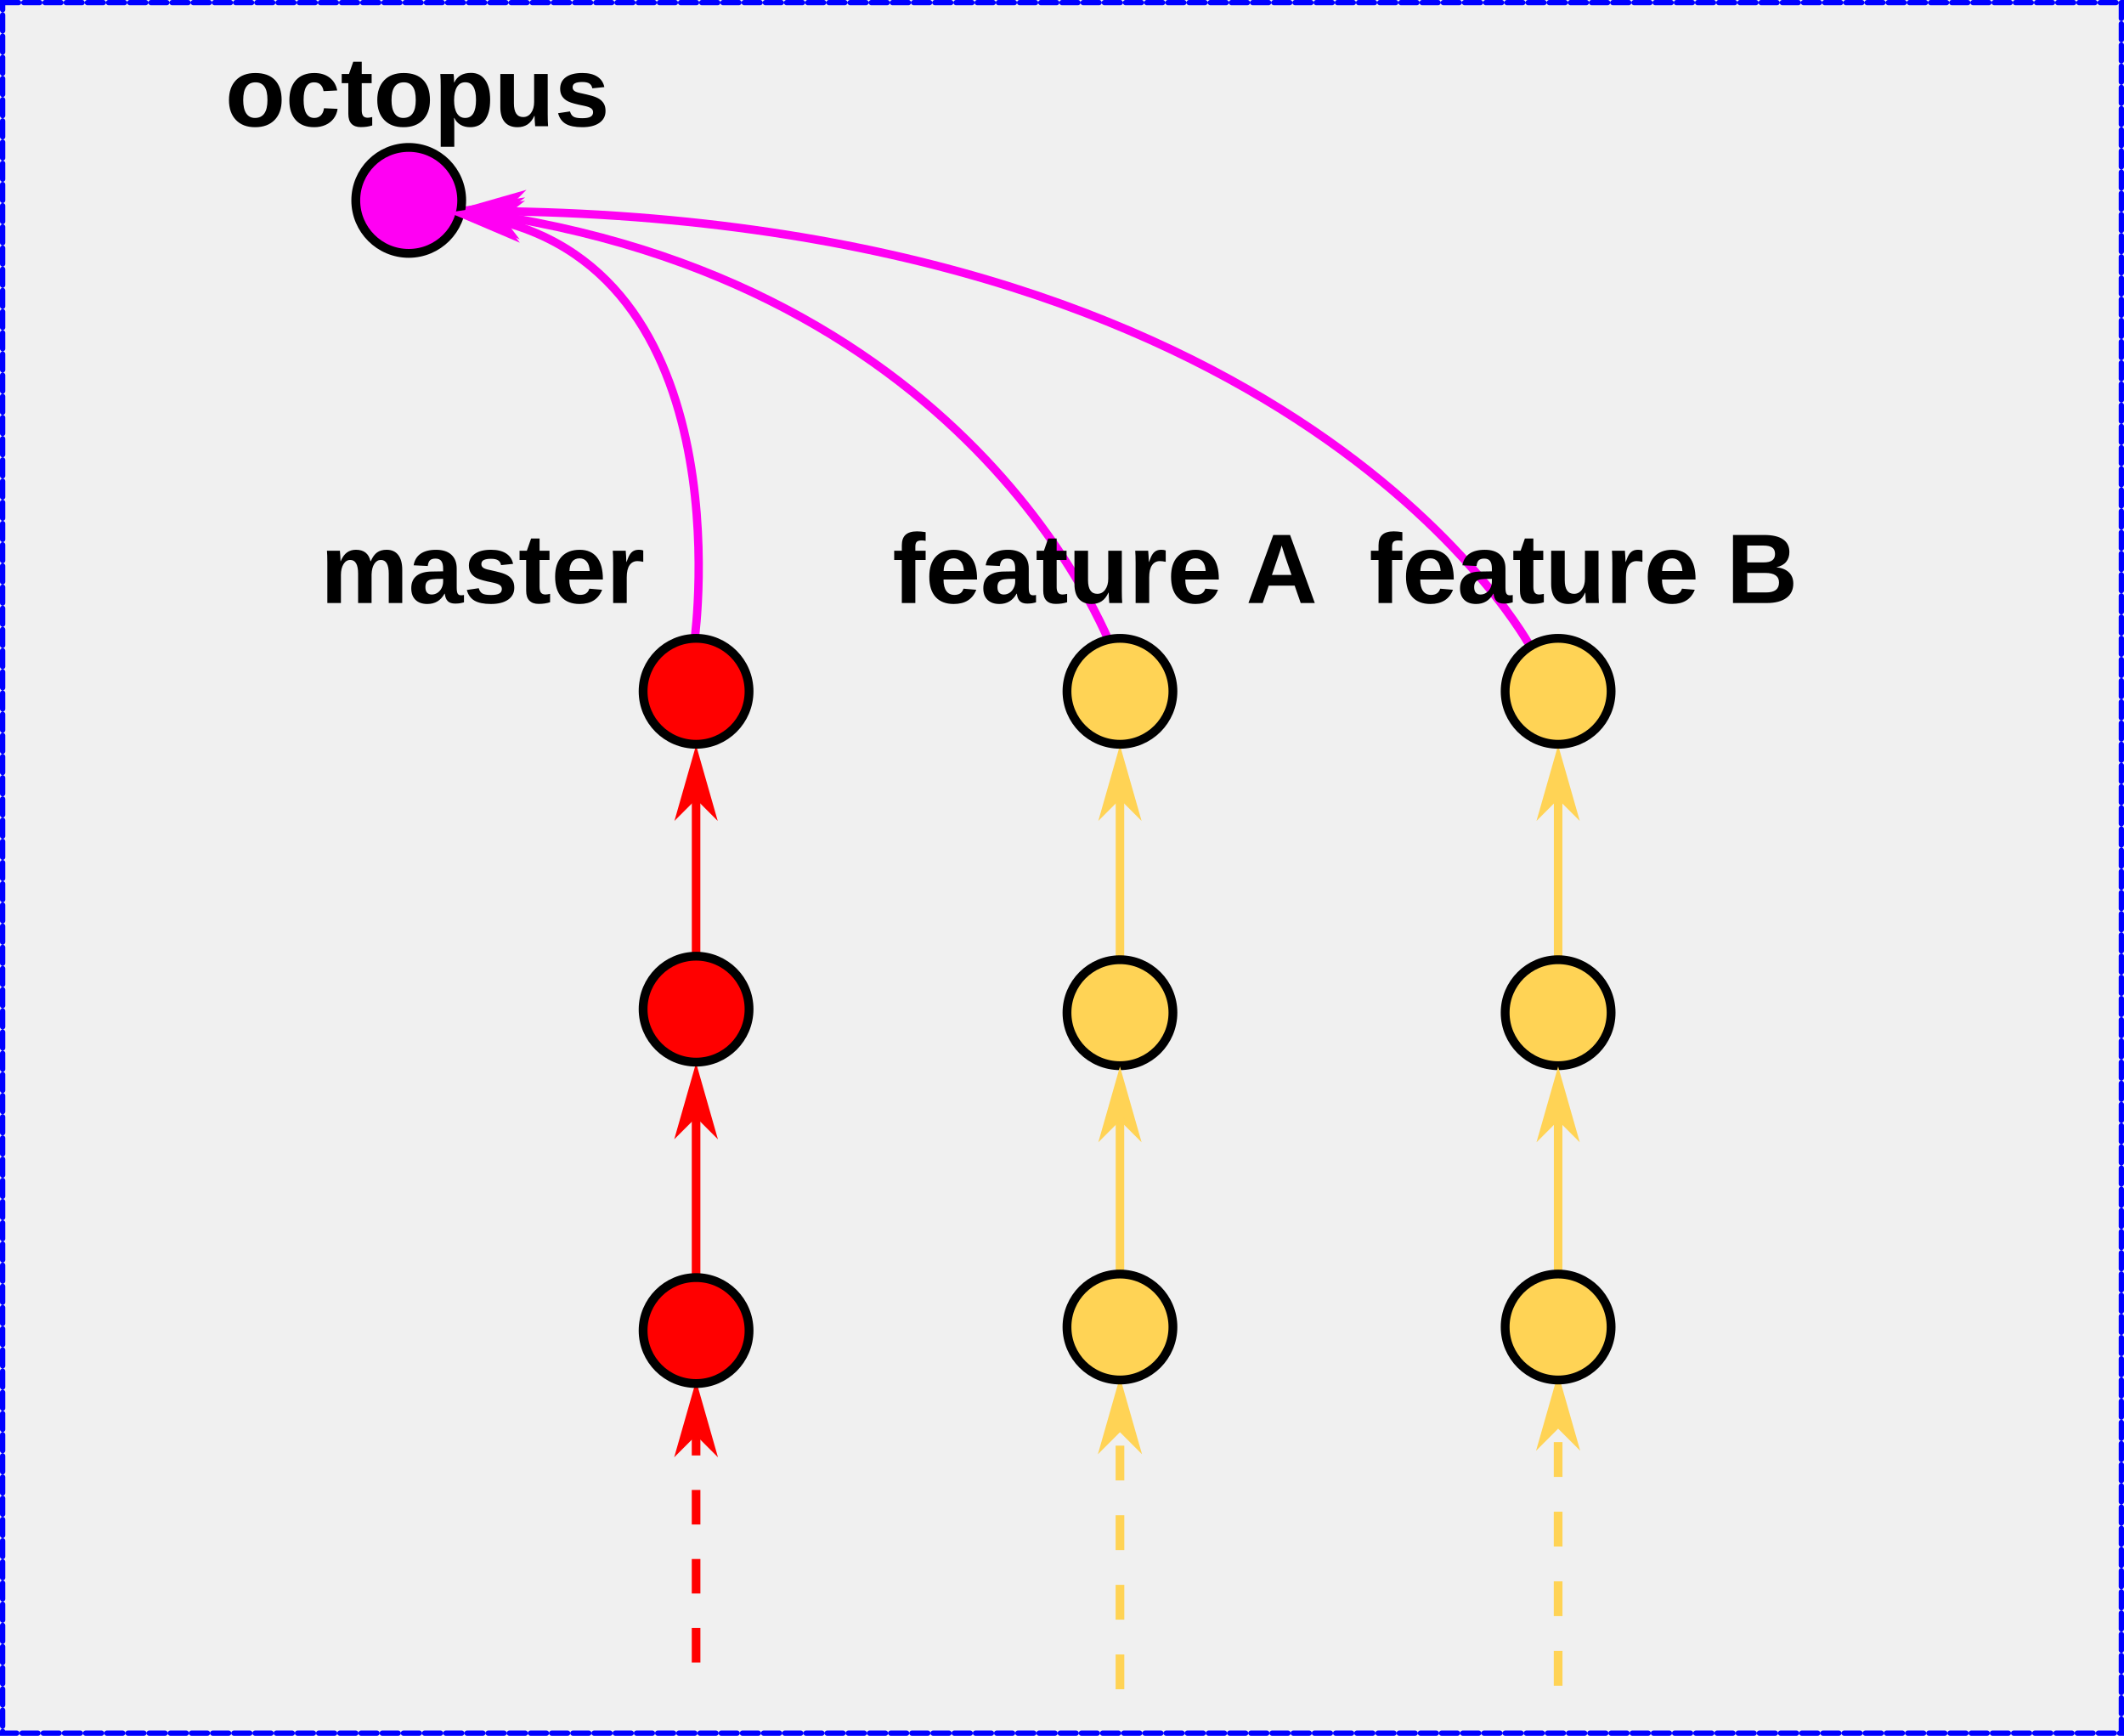
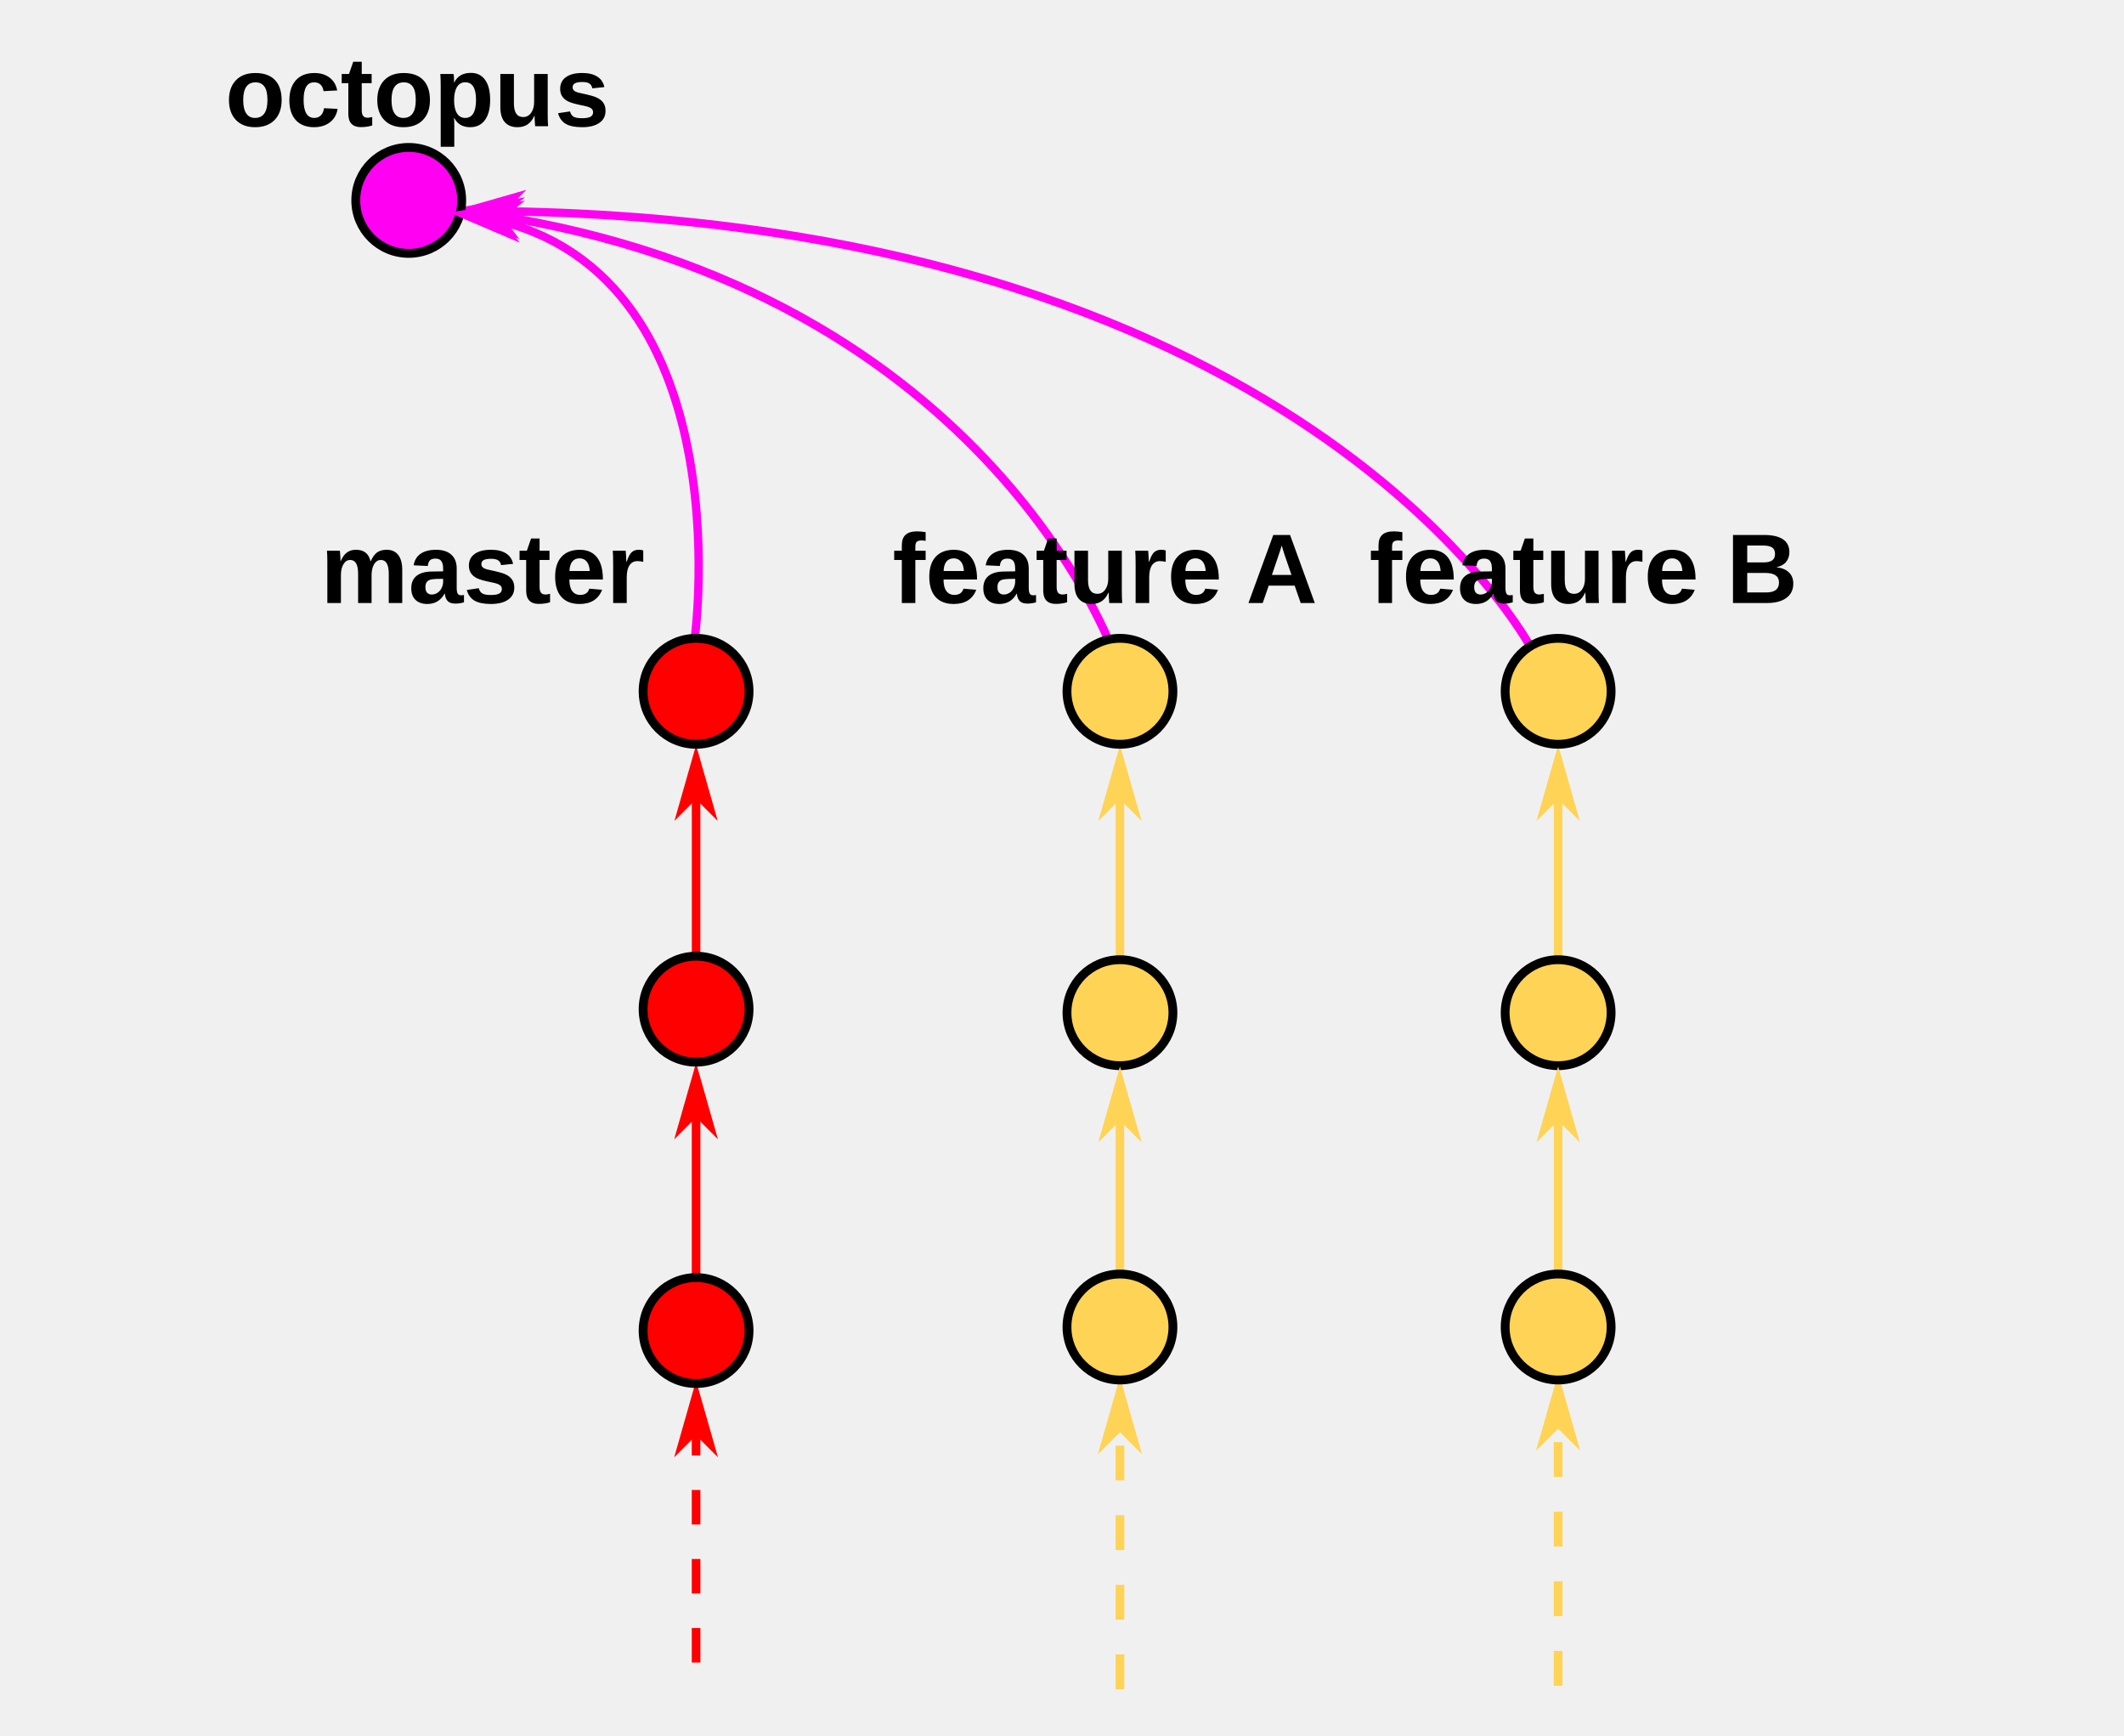
<svg xmlns="http://www.w3.org/2000/svg" xmlns:ns1="http://www.openswatchbook.org/uri/2009/osb" width="1203" height="983" id="svg2" version="1.1">
  <defs id="defs4">
    <marker style="overflow:visible" id="Arrow1Mend" refX="0" refY="0" orient="auto">
      <path transform="matrix(-0.4,0,0,-0.4,-4,0)" style="fill-rule:evenodd;stroke:#000000;stroke-width:1pt" d="M 0,0 5,-5 -12.5,0 5,5 0,0 z" id="path4070" />
    </marker>
    <marker style="overflow:visible" id="TriangleOutL" refX="0" refY="0" orient="auto">
      <path transform="scale(0.8,0.8)" style="fill-rule:evenodd;stroke:#000000;stroke-width:1pt" d="m 5.77,0 -8.65,5 0,-10 8.65,5 z" id="path4203" />
    </marker>
    <marker style="overflow:visible" id="EmptyTriangleInL" refX="0" refY="0" orient="auto">
      <path transform="matrix(-0.8,0,0,-0.8,4.8,0)" style="fill:#ffffff;fill-rule:evenodd;stroke:#000000;stroke-width:1pt" d="m 5.77,0 -8.65,5 0,-10 8.65,5 z" id="path4212" />
    </marker>
    <marker style="overflow:visible" id="EmptyTriangleOutL" refX="0" refY="0" orient="auto">
      <path transform="matrix(0.8,0,0,0.8,-4.8,0)" style="fill:#ffffff;fill-rule:evenodd;stroke:#000000;stroke-width:1pt" d="m 5.77,0 -8.65,5 0,-10 8.65,5 z" id="path4221" />
    </marker>
    <linearGradient id="linearGradient9318">
      <stop id="stop9328" offset="0" style="stop-color:#ff0000;stop-opacity:0.247;" />
      <stop style="stop-color:#ff0000;stop-opacity:0.122;" offset="0.5" id="stop9334" />
      <stop id="stop9322" offset="1" style="stop-color:#ff0000;stop-opacity:0;" />
    </linearGradient>
    <linearGradient id="linearGradient9310">
      <stop id="stop9312" offset="0" style="stop-color:#ff0000;stop-opacity:1;" />
      <stop id="stop9314" offset="1" style="stop-color:#ff0000;stop-opacity:0;" />
    </linearGradient>
    <linearGradient ns1:paint="solid" id="linearGradient7685">
      <stop id="stop7687" offset="0" style="stop-color:#ff993b;stop-opacity:1;" />
    </linearGradient>
    <linearGradient id="linearGradient6243">
      <stop id="stop6245" offset="0" style="stop-color:#ff993b;stop-opacity:1;" />
      <stop id="stop6247" offset="1" style="stop-color:#ff993b;stop-opacity:0;" />
    </linearGradient>
    <linearGradient ns1:paint="solid" id="linearGradient6187">
      <stop id="stop6189" offset="0" style="stop-color:#ff973b;stop-opacity:1;" />
    </linearGradient>
    <linearGradient id="linearGradient6171">
      <stop id="stop6173" offset="0" style="stop-color:#e60000;stop-opacity:1;" />
      <stop id="stop6175" offset="1" style="stop-color:#000000;stop-opacity:0;" />
    </linearGradient>
    <marker style="overflow:visible" id="Arrow2Lend" refX="0" refY="0" orient="auto">
      <path transform="matrix(-1.1,0,0,-1.1,-1.1,0)" d="M 8.719,4.034 -2.207,0.016 8.719,-4.002 c -1.745,2.372 -1.735,5.617 -6e-7,8.035 z" style="fill-rule:evenodd;stroke-width:0.625;stroke-linejoin:round" id="path4082" />
    </marker>
    <marker style="overflow:visible" id="Arrow1Mend-8" refX="0" refY="0" orient="auto">
      <path transform="matrix(-0.4,0,0,-0.4,-4,0)" style="fill-rule:evenodd;stroke:#000000;stroke-width:1pt" d="M 0,0 5,-5 -12.5,0 5,5 0,0 z" id="path4070-5" />
    </marker>
    <marker style="overflow:visible" id="Arrow1Mend-5" refX="0" refY="0" orient="auto">
      <path transform="matrix(-0.4,0,0,-0.4,-4,0)" style="fill-rule:evenodd;stroke:#000000;stroke-width:1pt" d="M 0,0 5,-5 -12.5,0 5,5 0,0 z" id="path4070-2" />
    </marker>
    <marker style="overflow:visible" id="Arrow1Mend-2" refX="0" refY="0" orient="auto">
      <path transform="matrix(-0.4,0,0,-0.4,-4,0)" style="fill-rule:evenodd;stroke:#000000;stroke-width:1pt" d="M 0,0 5,-5 -12.5,0 5,5 0,0 z" id="path4070-8" />
    </marker>
    <marker style="overflow:visible" id="Arrow1Mend-87" refX="0" refY="0" orient="auto">
      <path transform="matrix(-0.4,0,0,-0.4,-4,0)" style="fill-rule:evenodd;stroke:#000000;stroke-width:1pt" d="M 0,0 5,-5 -12.5,0 5,5 0,0 z" id="path4070-4" />
    </marker>
    <marker style="overflow:visible" id="Arrow1Mend-0" refX="0" refY="0" orient="auto">
      <path transform="matrix(-0.4,0,0,-0.4,-4,0)" style="fill-rule:evenodd;stroke:#000000;stroke-width:1pt" d="M 0,0 5,-5 -12.5,0 5,5 0,0 z" id="path4070-59" />
    </marker>
    <marker style="overflow:visible" id="Arrow1Mend-7" refX="0" refY="0" orient="auto">
      <path transform="matrix(-0.4,0,0,-0.4,-4,0)" style="fill-rule:evenodd;stroke:#000000;stroke-width:1pt" d="M 0,0 5,-5 -12.5,0 5,5 0,0 z" id="path4070-40" />
    </marker>
    <marker style="overflow:visible" id="Arrow1Mend-1" refX="0" refY="0" orient="auto">
      <path transform="matrix(-0.4,0,0,-0.4,-4,0)" style="fill-rule:evenodd;stroke:#000000;stroke-width:1pt" d="M 0,0 5,-5 -12.5,0 5,5 0,0 z" id="path4070-7" />
    </marker>
    <marker style="overflow:visible" id="Arrow1Mendo" refX="0" refY="0" orient="auto">
      <path transform="matrix(-0.4,0,0,-0.4,-4,0)" style="stroke:#ff00f3;stroke-width:1pt;fill:#ff00f3;fill-rule:evenodd" d="M 0,0 5,-5 -12.5,0 5,5 0,0 z" id="path6784" />
    </marker>
    <marker style="overflow:visible" id="Arrow1Mendi" refX="0" refY="0" orient="auto">
      <path transform="matrix(-0.4,0,0,-0.4,-4,0)" style="stroke:#ffd355;stroke-width:1pt;fill:#ffd355;fill-rule:evenodd" d="M 0,0 5,-5 -12.5,0 5,5 0,0 z" id="path6787" />
    </marker>
    <marker style="overflow:visible" id="Arrow1Mendt" refX="0" refY="0" orient="auto">
      <path transform="matrix(-0.4,0,0,-0.4,-4,0)" style="stroke:#ffd355;stroke-width:1pt;fill:#ffd355;fill-rule:evenodd" d="M 0,0 5,-5 -12.5,0 5,5 0,0 z" id="path6790" />
    </marker>
    <marker style="overflow:visible" id="Arrow1Mendh" refX="0" refY="0" orient="auto">
      <path transform="matrix(-0.4,0,0,-0.4,-4,0)" style="stroke:#ff0000;stroke-width:1pt;fill:#ff0000;fill-rule:evenodd" d="M 0,0 5,-5 -12.5,0 5,5 0,0 z" id="path6793" />
    </marker>
    <marker style="overflow:visible" id="Arrow1Mendh7" refX="0" refY="0" orient="auto">
      <path transform="matrix(-0.4,0,0,-0.4,-4,0)" style="stroke:#ff00f3;stroke-width:1pt;fill:#ff00f3;fill-rule:evenodd" d="M 0,0 5,-5 -12.5,0 5,5 0,0 z" id="path6796" />
    </marker>
    <marker style="overflow:visible" id="Arrow1MendQ" refX="0" refY="0" orient="auto">
      <path transform="matrix(-0.4,0,0,-0.4,-4,0)" style="stroke:#ff00f3;stroke-width:1pt;fill:#ff00f3;fill-rule:evenodd" d="M 0,0 5,-5 -12.5,0 5,5 0,0 z" id="path6799" />
    </marker>
    <marker style="overflow:visible" id="Arrow1MendoD" refX="0" refY="0" orient="auto">
      <path transform="matrix(-0.4,0,0,-0.4,-4,0)" style="stroke:#ffd355;stroke-width:1pt;fill:#ffd355;fill-rule:evenodd" d="M 0,0 5,-5 -12.5,0 5,5 0,0 z" id="path6802" />
    </marker>
    <marker style="overflow:visible" id="Arrow1Mendx" refX="0" refY="0" orient="auto">
      <path transform="matrix(-0.4,0,0,-0.4,-4,0)" style="stroke:#ff0000;stroke-width:1pt;fill:#ff0000;fill-rule:evenodd" d="M 0,0 5,-5 -12.5,0 5,5 0,0 z" id="path6805" />
    </marker>
    <marker style="overflow:visible" id="Arrow1Mend5" refX="0" refY="0" orient="auto">
      <path transform="matrix(-0.4,0,0,-0.4,-4,0)" style="stroke:#ffd355;stroke-width:1pt;fill:#ffd355;fill-rule:evenodd" d="M 0,0 5,-5 -12.5,0 5,5 0,0 z" id="path6808" />
    </marker>
    <marker style="overflow:visible" id="Arrow1Mendv" refX="0" refY="0" orient="auto">
      <path transform="matrix(-0.4,0,0,-0.4,-4,0)" style="stroke:#ffd355;stroke-width:1pt;fill:#ffd355;fill-rule:evenodd" d="M 0,0 5,-5 -12.5,0 5,5 0,0 z" id="path6811" />
    </marker>
    <marker style="overflow:visible" id="Arrow1Mend9" refX="0" refY="0" orient="auto">
      <path transform="matrix(-0.4,0,0,-0.4,-4,0)" style="stroke:#ffd355;stroke-width:1pt;fill:#ffd355;fill-rule:evenodd" d="M 0,0 5,-5 -12.5,0 5,5 0,0 z" id="path6814" />
    </marker>
    <marker style="overflow:visible" id="Arrow1Mend2" refX="0" refY="0" orient="auto">
      <path transform="matrix(-0.4,0,0,-0.4,-4,0)" style="stroke:#ff0000;stroke-width:1pt;fill:#ff0000;fill-rule:evenodd" d="M 0,0 5,-5 -12.5,0 5,5 0,0 z" id="path6817" />
    </marker>
  </defs>
  <g transform="translate(201.5,49.125)" id="layer1">
-     <rect y="-47.638" x="-200" height="980" width="1200" id="rect11933" style="fill:#f0f0f0;fill-opacity:1;fill-rule:nonzero;stroke:#0000ff;stroke-width:3;stroke-linecap:round;stroke-miterlimit:4;stroke-opacity:1;stroke-dasharray:9, 3;stroke-dashoffset:0" />
    <path style="stroke-linejoin:miter;marker-end:url(#Arrow1Mend2);stroke-opacity:1;stroke:#ff0000;stroke-linecap:butt;stroke-miterlimit:4;stroke-dasharray:none;stroke-width:4.83;fill:none" d="m 192.75,494.362 0,-112" id="path5967" />
    <path id="path5969" d="m 192.75,676.362 0,-114" style="stroke-linejoin:miter;marker-end:url(#Arrow1Mendh);stroke-opacity:1;stroke:#ff0000;stroke-linecap:butt;stroke-miterlimit:4;stroke-dasharray:none;stroke-width:4.873;fill:none" />
    <path id="path5971" d="m 430,322.362 c 0,0 -74,-214 -368,-252" style="stroke-linejoin:miter;marker-end:url(#Arrow1Mendo);stroke-opacity:1;stroke:#ff00f3;stroke-linecap:butt;stroke-miterlimit:4;stroke-dasharray:none;stroke-width:4.725;fill:none" />
    <path id="path6157" d="m 432.825,494.362 0,-112" style="stroke-linejoin:miter;marker-end:url(#Arrow1MendoD);stroke-opacity:1;fill-opacity:1;stroke:#ffd355;stroke-linecap:butt;stroke-miterlimit:4;stroke-dasharray:none;stroke-width:4.83;fill:#f0f0f0" />
    <path style="stroke-linejoin:miter;marker-end:url(#Arrow1Mend5);stroke-opacity:1;fill-opacity:1;stroke-dashoffset:30.547;stroke:#ffd355;stroke-linecap:butt;stroke-miterlimit:4;stroke-dasharray:19.708, 19.708;stroke-width:4.927;fill:#ffd355" d="m 432.825,916.362 0,-176" id="path6159" />
    <path id="path6161" d="m 192.75,892.362 0,-150" style="stroke-linejoin:miter;marker-end:url(#Arrow1Mendx);stroke-opacity:1;fill-opacity:1;stroke-dashoffset:0;stroke:#ff0000;stroke-linecap:butt;stroke-miterlimit:4;stroke-dasharray:19.545, 19.545;stroke-width:4.886;fill:#ff0000" />
    <text id="text6163" y="22.362" x="-74" style="font-size:56px;font-style:normal;font-variant:normal;font-weight:bold;font-stretch:normal;text-align:start;line-height:125%;letter-spacing:0px;word-spacing:0px;writing-mode:lr-tb;text-anchor:start;fill:#000000;fill-opacity:1;stroke:none;font-family:Arial;-inkscape-font-specification:Arial Bold" xml:space="preserve">
      <tspan y="22.362" x="-74" id="tspan17353">octopus</tspan>
    </text>
    <path transform="matrix(0.75,0,0,0.75,57.75,408.0906)" d="m 220,152.362 c 0,22.091 -17.909,40 -40,40 -22.091,0 -40,-17.909 -40,-40 0,-22.091 17.909,-40 40,-40 22.091,0 40,17.909 40,40 z" id="path6207" style="fill:#ff0000;fill-opacity:1;stroke:#000000;stroke-width:6.667;stroke-miterlimit:4;stroke-opacity:1;stroke-dasharray:none" />
    <path style="fill:#ff0000;fill-opacity:1;stroke:#000000;stroke-width:6.667;stroke-miterlimit:4;stroke-opacity:1;stroke-dasharray:none" id="path6215" d="m 220,152.362 c 0,22.091 -17.909,40 -40,40 -22.091,0 -40,-17.909 -40,-40 0,-22.091 17.909,-40 40,-40 22.091,0 40,17.909 40,40 z" transform="matrix(0.75,0,0,0.75,57.75,590.0906)" />
    <path style="fill:#ffd355;fill-opacity:1;stroke:#000000;stroke-width:6.667;stroke-miterlimit:4;stroke-opacity:1;stroke-dasharray:none" id="path6233" d="m 220,152.362 c 0,22.091 -17.909,40 -40,40 -22.091,0 -40,-17.909 -40,-40 0,-22.091 17.909,-40 40,-40 22.091,0 40,17.909 40,40 z" transform="matrix(0.75,0,0,0.75,297.8252,410.0906)" />
    <path id="path6157-6" d="m 432.825,676.362 0,-112" style="stroke-linejoin:miter;marker-end:url(#Arrow1Mendv);stroke-opacity:1;fill-opacity:1;stroke:#ffd355;stroke-linecap:butt;stroke-miterlimit:4;stroke-dasharray:none;stroke-width:4.83;fill:#f0f0f0" />
    <text id="text6163-5" y="292.362" x="-20" style="font-size:56px;font-style:normal;font-variant:normal;font-weight:bold;font-stretch:normal;text-align:start;line-height:125%;letter-spacing:0px;word-spacing:0px;writing-mode:lr-tb;text-anchor:start;fill:#000000;fill-opacity:1;stroke:none;font-family:Arial;-inkscape-font-specification:Arial Bold" xml:space="preserve">
      <tspan y="292.362" x="-20" id="tspan17376">master</tspan>
    </text>
    <path id="path6157-3" d="m 681,494.362 0,-112" style="stroke-linejoin:miter;marker-end:url(#Arrow1Mend9);stroke-opacity:1;fill-opacity:1;stroke:#ffd355;stroke-linecap:butt;stroke-miterlimit:4;stroke-dasharray:none;stroke-width:4.83;fill:#f0f0f0" />
    <path style="fill:#ffd355;fill-opacity:1;stroke:#000000;stroke-width:6.667;stroke-miterlimit:4;stroke-opacity:1;stroke-dasharray:none" id="path6233-12" d="m 220,152.362 c 0,22.091 -17.909,40 -40,40 -22.091,0 -40,-17.909 -40,-40 0,-22.091 17.909,-40 40,-40 22.091,0 40,17.909 40,40 z" transform="matrix(0.75,0,0,0.75,546,410.0905)" />
    <path id="path5971-8" d="m 666,318.362 c 0,0 -130,-248 -602,-248" style="stroke-linejoin:miter;marker-end:url(#Arrow1Mendh7);stroke-opacity:1;stroke:#ff00f3;stroke-linecap:butt;stroke-miterlimit:4;stroke-dasharray:none;stroke-width:4.725;fill:none" />
    <path style="fill:#ffd355;fill-opacity:1;stroke:#000000;stroke-width:6.667;stroke-miterlimit:4;stroke-opacity:1;stroke-dasharray:none" id="path6233-1" d="m 220,152.362 c 0,22.091 -17.909,40 -40,40 -22.091,0 -40,-17.909 -40,-40 0,-22.091 17.909,-40 40,-40 22.091,0 40,17.909 40,40 z" transform="matrix(0.75,0,0,0.75,297.8252,588.0905)" />
    <path transform="matrix(0.75,0,0,0.75,297.8252,228.0906)" d="m 220,152.362 c 0,22.091 -17.909,40 -40,40 -22.091,0 -40,-17.909 -40,-40 0,-22.091 17.909,-40 40,-40 22.091,0 40,17.909 40,40 z" id="path6223" style="fill:#ffd355;fill-opacity:1;stroke:#000000;stroke-width:6.667;stroke-miterlimit:4;stroke-opacity:1;stroke-dasharray:none" />
    <path style="stroke-linejoin:miter;marker-end:url(#Arrow1Mendt);stroke-opacity:1;fill-opacity:1;stroke-dashoffset:30.547;stroke:#ffd355;stroke-linecap:butt;stroke-miterlimit:4;stroke-dasharray:19.708, 19.708;stroke-width:4.927;fill:#ffd355" d="m 681,914.362 0,-176" id="path6159-0" />
    <text id="text6167" y="292.362" x="304" style="font-size:56px;font-style:normal;font-variant:normal;font-weight:bold;font-stretch:normal;text-align:start;line-height:125%;letter-spacing:0px;word-spacing:0px;writing-mode:lr-tb;text-anchor:start;fill:#000000;fill-opacity:1;stroke:none;font-family:Arial;-inkscape-font-specification:Arial Bold" xml:space="preserve">
      <tspan y="292.362" x="304" id="tspan17378">feature A</tspan>
    </text>
    <path id="path6157-6-9" d="m 681,676.362 0,-112" style="stroke-linejoin:miter;marker-end:url(#Arrow1Mendi);stroke-opacity:1;fill-opacity:1;stroke:#ffd355;stroke-linecap:butt;stroke-miterlimit:4;stroke-dasharray:none;stroke-width:4.83;fill:#f0f0f0" />
    <path style="fill:#ffd355;fill-opacity:1;stroke:#000000;stroke-width:6.667;stroke-miterlimit:4;stroke-opacity:1;stroke-dasharray:none" id="path6233-1-5" d="m 220,152.362 c 0,22.091 -17.909,40 -40,40 -22.091,0 -40,-17.909 -40,-40 0,-22.091 17.909,-40 40,-40 22.091,0 40,17.909 40,40 z" transform="matrix(0.75,0,0,0.75,546,588.0905)" />
    <text id="text6167-2" y="292.362" x="574" style="font-size:56px;font-style:normal;font-variant:normal;font-weight:bold;font-stretch:normal;text-align:start;line-height:125%;letter-spacing:0px;word-spacing:0px;writing-mode:lr-tb;text-anchor:start;fill:#000000;fill-opacity:1;stroke:none;font-family:Arial;-inkscape-font-specification:Arial Bold" xml:space="preserve">
      <tspan y="292.362" x="574" id="tspan17401">feature B</tspan>
    </text>
    <path transform="matrix(0.75,0,0,0.75,546,228.0905)" d="m 220,152.362 c 0,22.091 -17.909,40 -40,40 -22.091,0 -40,-17.909 -40,-40 0,-22.091 17.909,-40 40,-40 22.091,0 40,17.909 40,40 z" id="path6223-2" style="fill:#ffd355;fill-opacity:1;stroke:#000000;stroke-width:6.667;stroke-miterlimit:4;stroke-opacity:1;stroke-dasharray:none" />
    <path style="fill:#ff00f3;fill-opacity:1;stroke:#000000;stroke-width:6.667;stroke-miterlimit:4;stroke-opacity:1;stroke-dasharray:none" id="path6197-8" d="m 220,152.362 c 0,22.091 -17.909,40 -40,40 -22.091,0 -40,-17.909 -40,-40 0,-22.091 17.909,-40 40,-40 22.091,0 40,17.909 40,40 z" transform="matrix(0.75,0,0,0.75,-105,-49.90948)" />
    <path id="path5971-4" d="m 192,312.362 c 0,0 30,-220 -130,-240" style="stroke-linejoin:miter;marker-end:url(#Arrow1MendQ);stroke-opacity:1;stroke:#ff00f3;stroke-linecap:butt;stroke-miterlimit:4;stroke-dasharray:none;stroke-width:4.725;fill:none" />
    <path style="fill:#ff0000;fill-opacity:1;stroke:#000000;stroke-width:6.667;stroke-miterlimit:4;stroke-opacity:1;stroke-dasharray:none" id="path6197" d="m 220,152.362 c 0,22.091 -17.909,40 -40,40 -22.091,0 -40,-17.909 -40,-40 0,-22.091 17.909,-40 40,-40 22.091,0 40,17.909 40,40 z" transform="matrix(0.75,0,0,0.75,57.75,228.0906)" />
  </g>
</svg>
